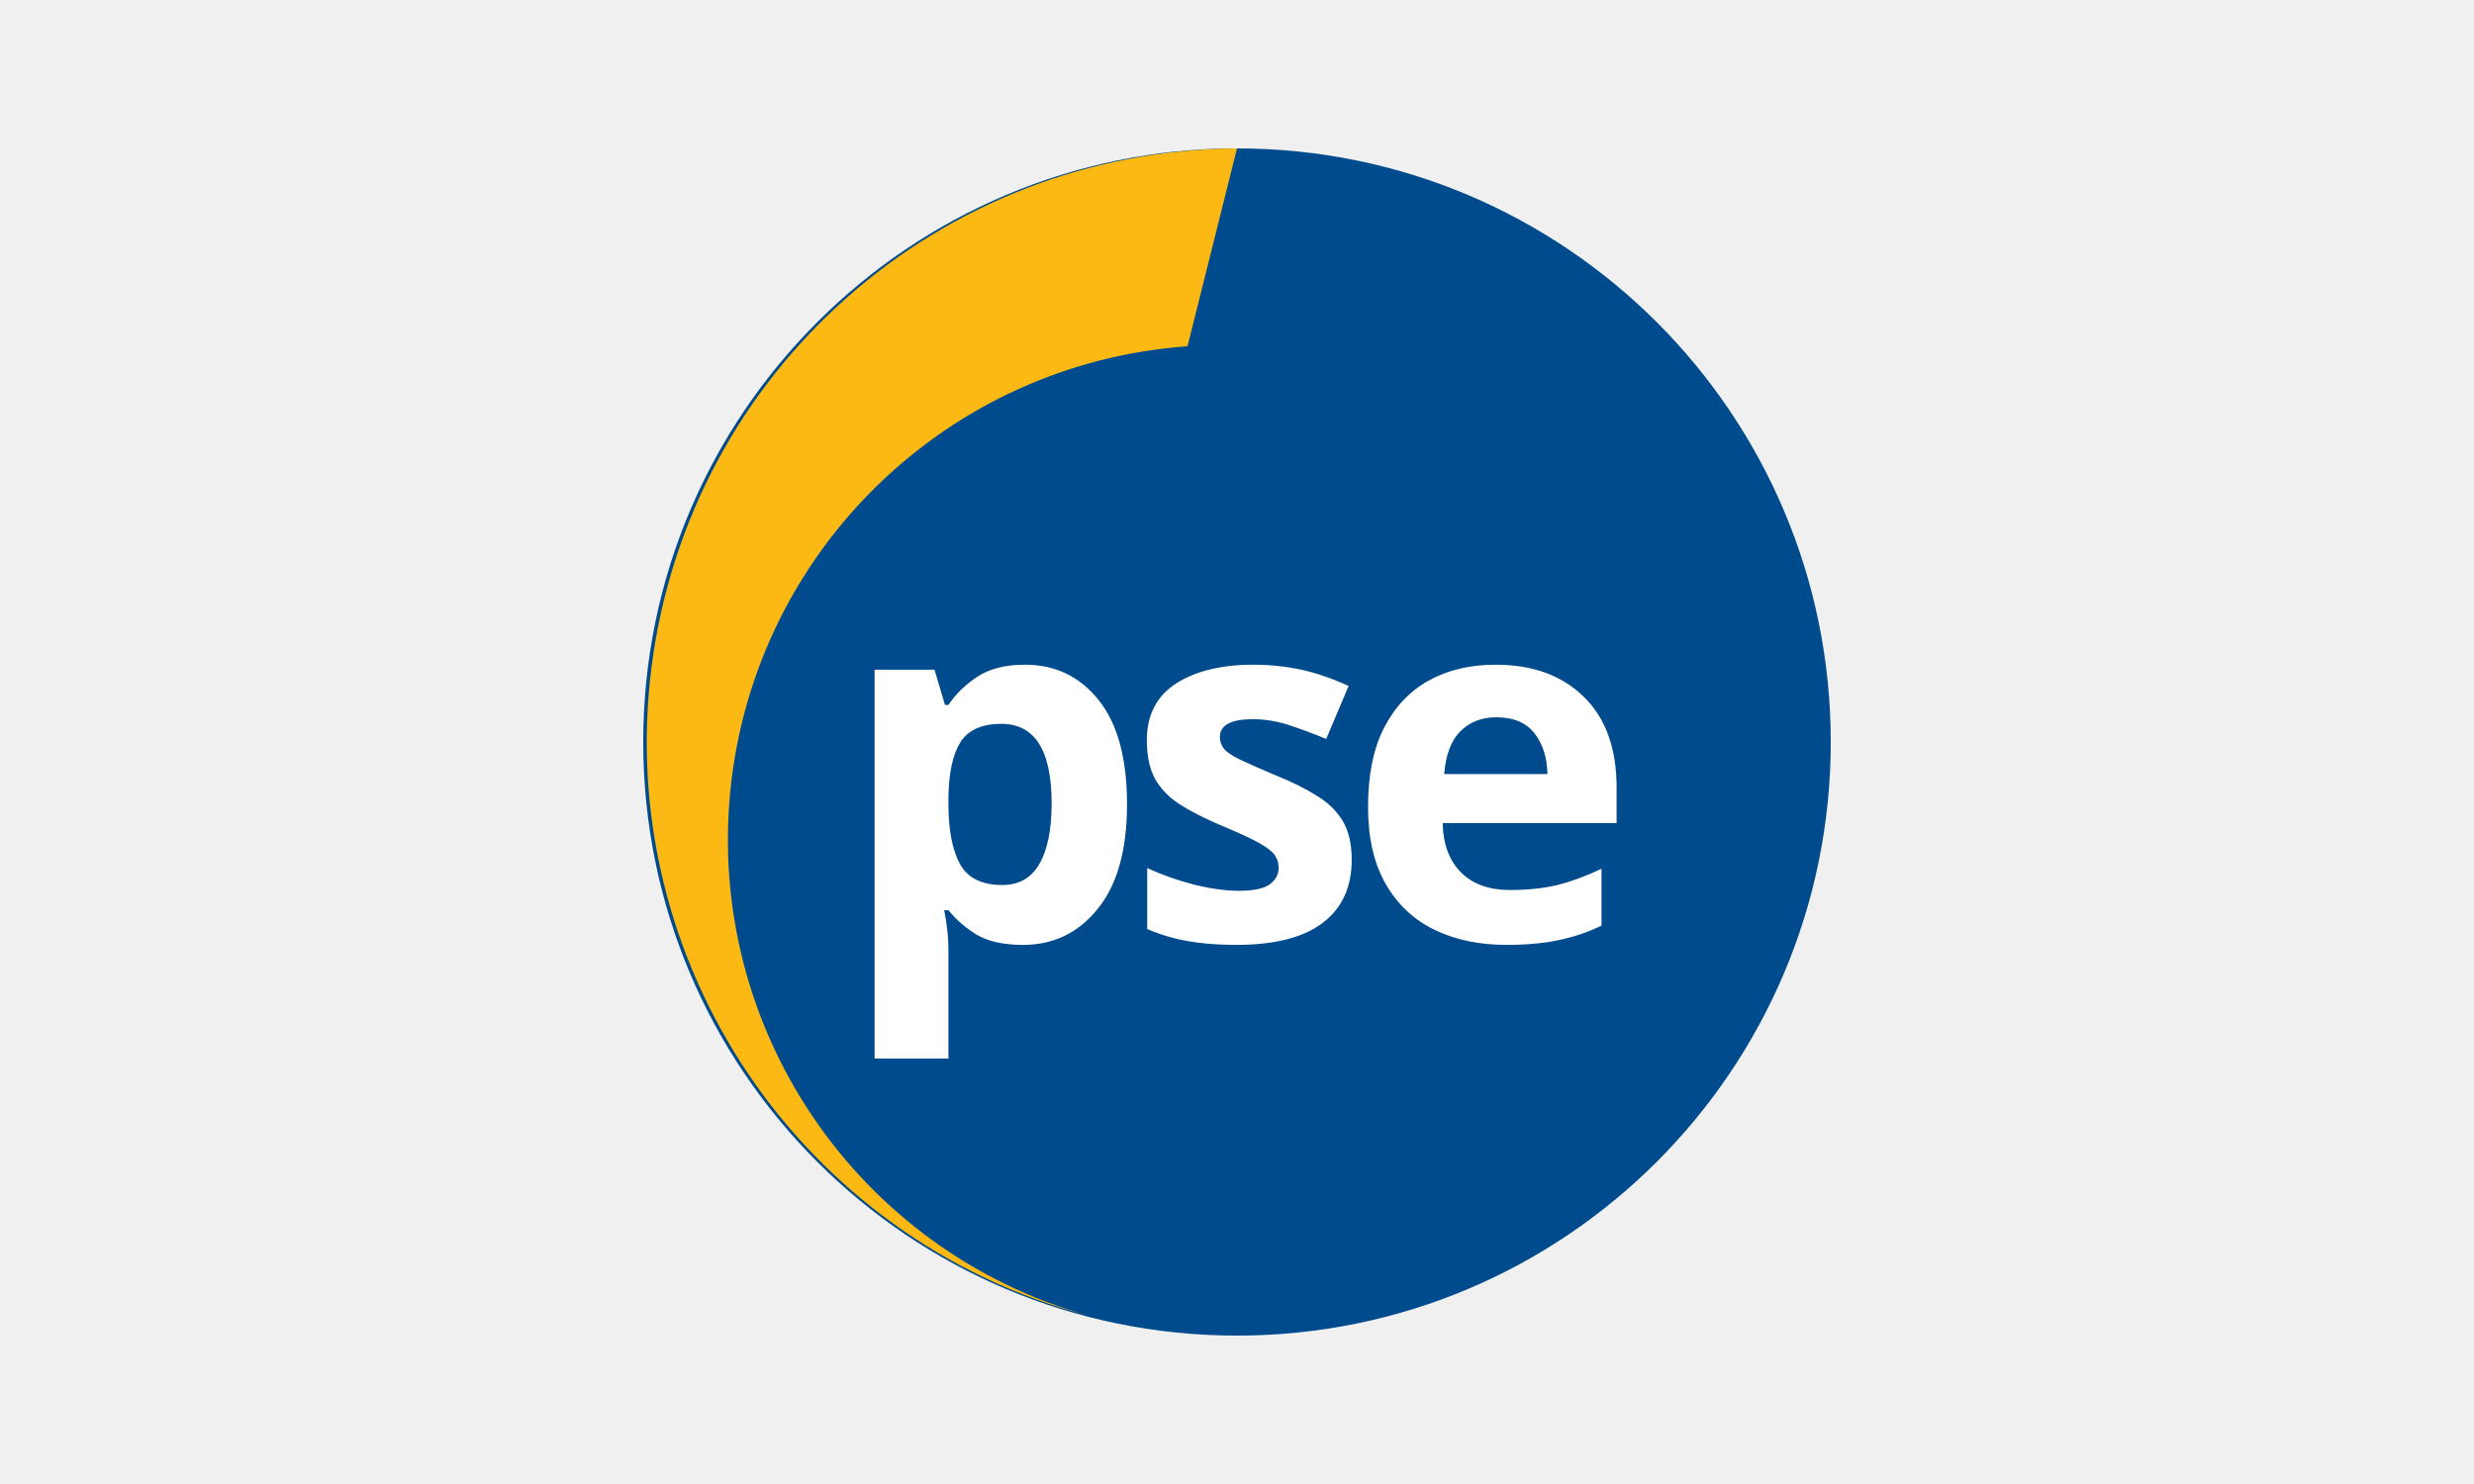
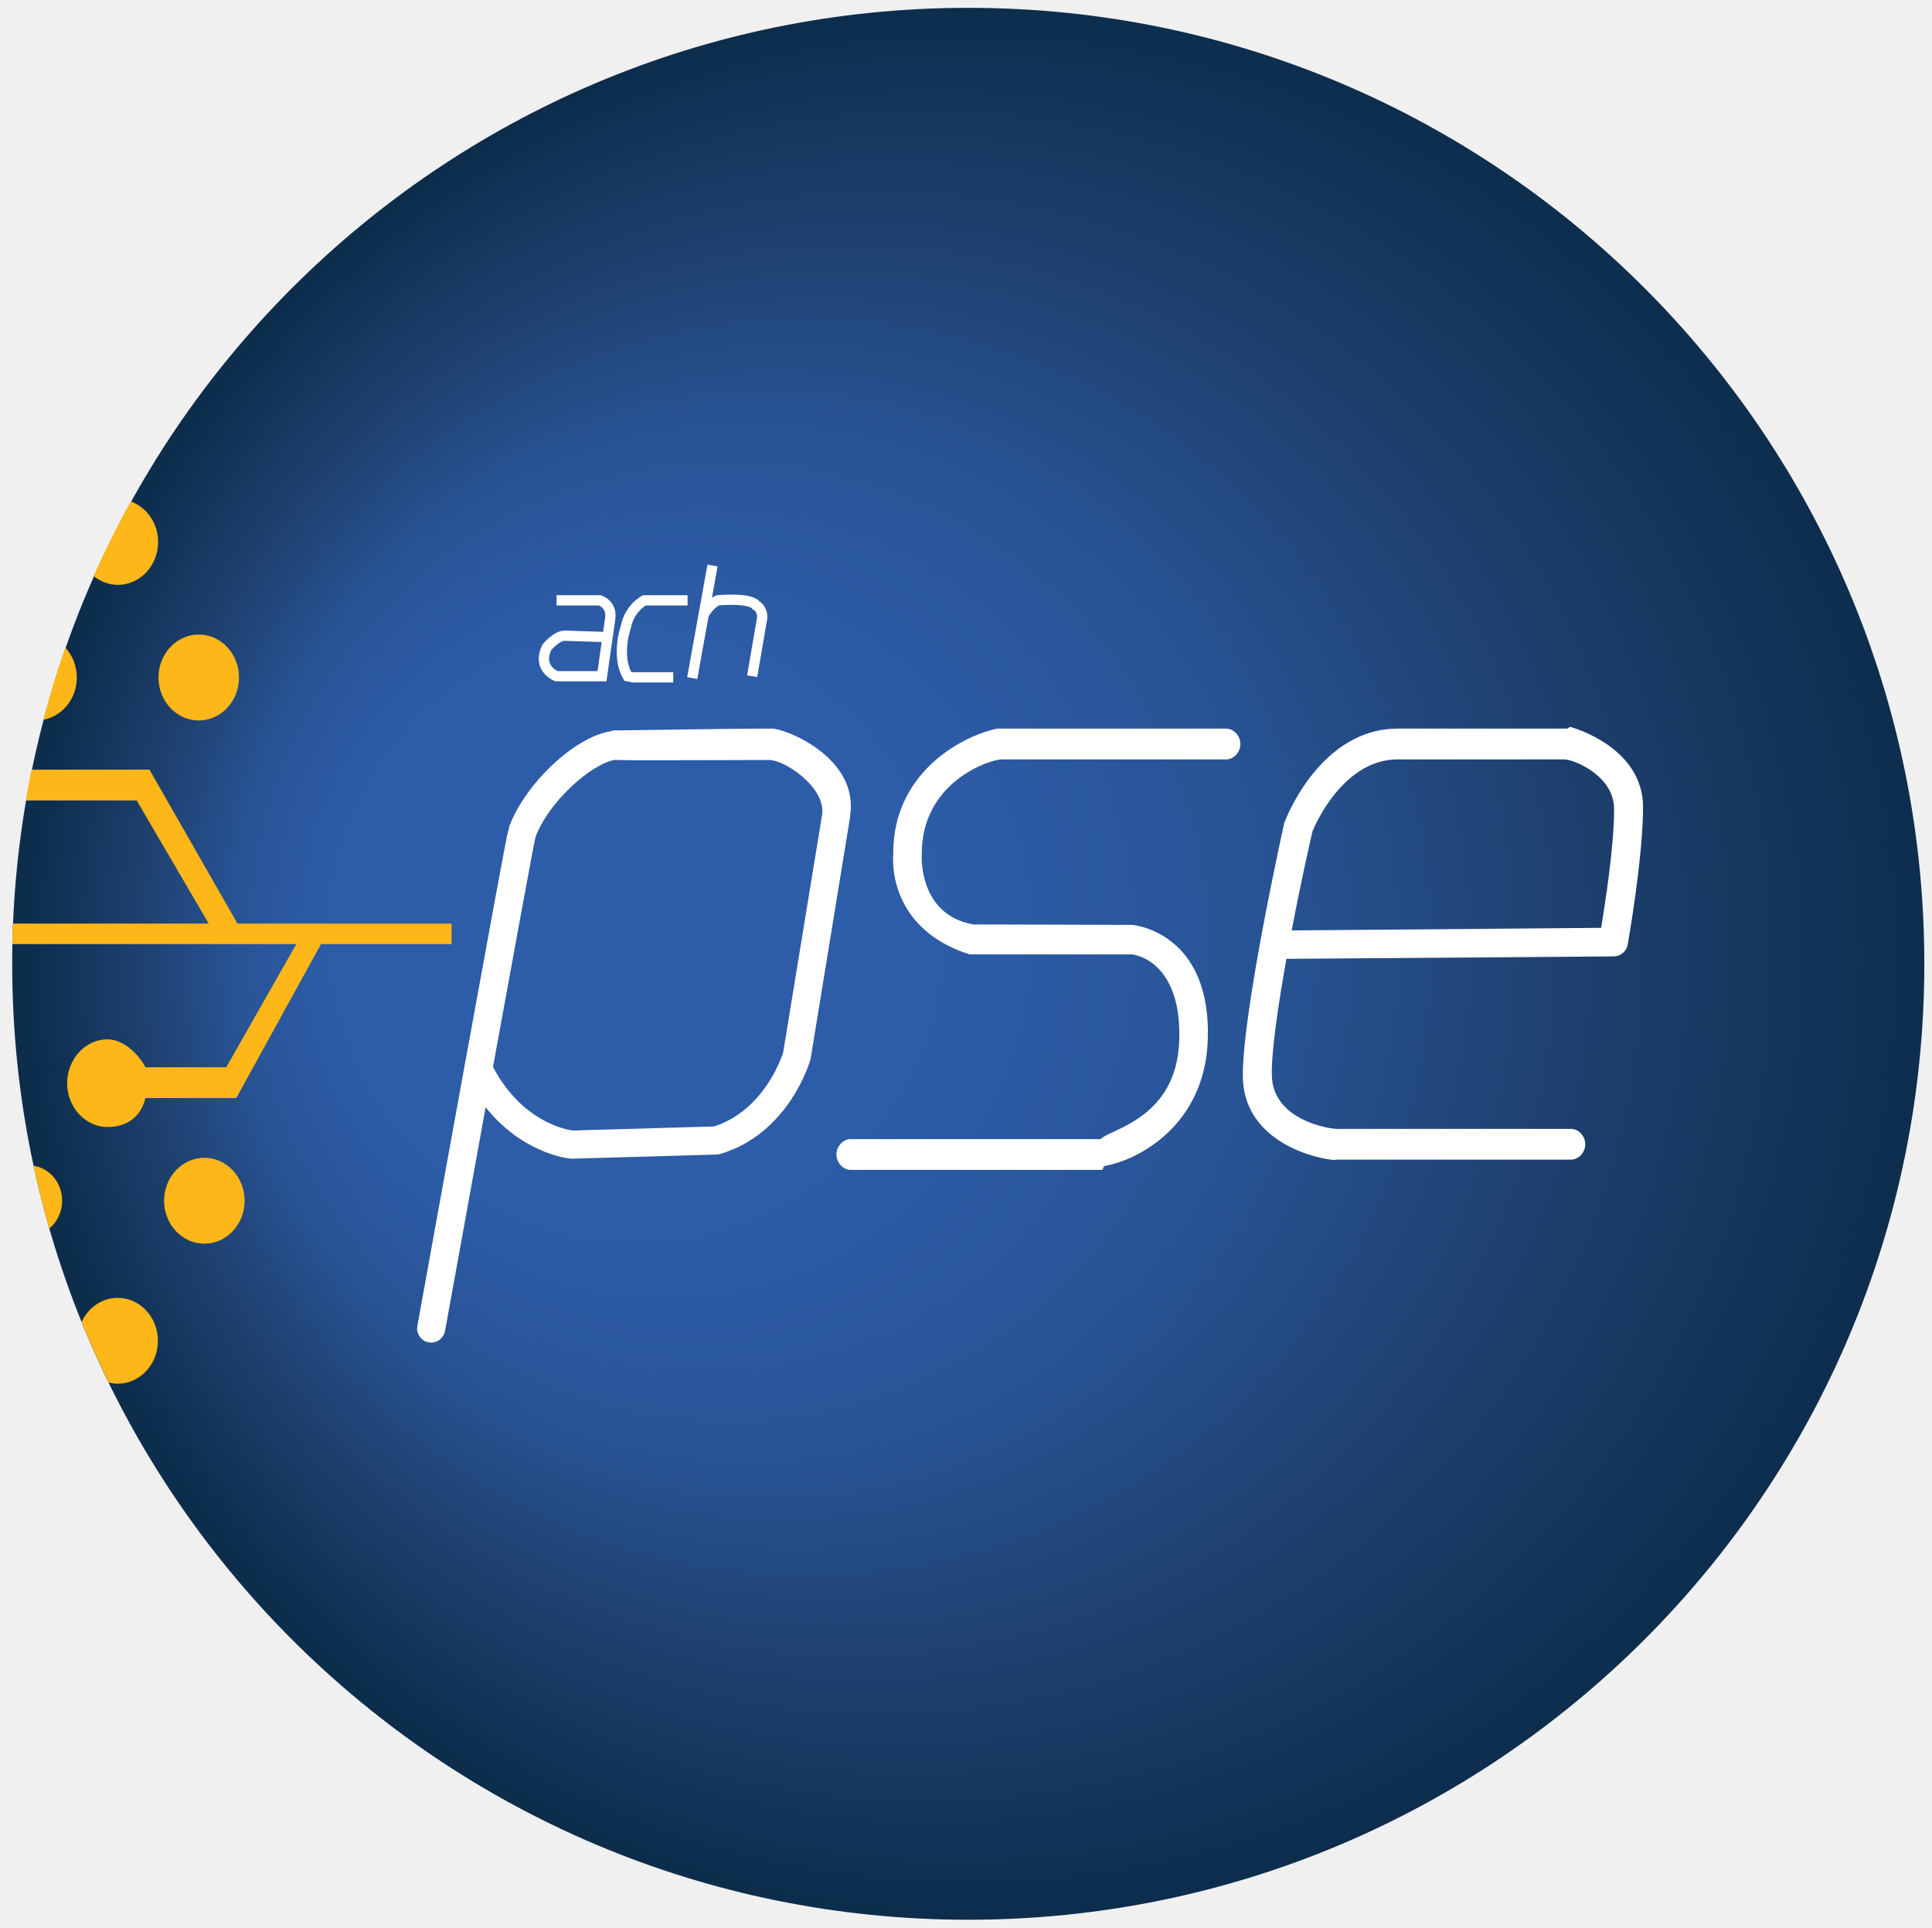
- <svg xmlns="http://www.w3.org/2000/svg" viewBox="0 0 100 60" width="100" height="60">
-   <rect width="100" height="60" fill="none" />
-   <g transform="translate(20, 0)">
-     <circle cx="30" cy="30" r="24" fill="#004b8d" />
-     <path d="M 30,6 A 24,24 0 0,0 24,53.2 A 20,20 0 0,1 28,14 Z" fill="#FDB913" />
-     <text x="30" y="38" font-family="'Sora', sans-serif" font-size="20" font-weight="800" fill="#FFFFFF" text-anchor="middle" letter-spacing="-1">pse</text>
+ <svg xmlns="http://www.w3.org/2000/svg" version="1.1" id="PSE" x="0px" y="0px" viewBox="0 0 188.25 187.833" style="enable-background:new 0 0 188.25 187.833;" xml:space="preserve">
+   <style type="text/css">
+ 	.st0{fill:url(#Circle_2_);}
+ 	.st1{fill:#FFFFFF;}
+ 	.st2{fill:#FDB718;}
+ 	.st3{fill:none;stroke:#FFFFFF;stroke-miterlimit:10;}
+ </style>
+   <radialGradient id="Circle_2_" cx="96.011" cy="357.583" r="93.155" fx="45.827" fy="353.899" gradientTransform="matrix(1 0 0 1 0 -264)" gradientUnits="userSpaceOnUse">
+     <stop offset="0.316" style="stop-color:#2D5CA8" />
+     <stop offset="0.531" style="stop-color:#285496" />
+     <stop offset="0.729" style="stop-color:#1F4272" />
+     <stop offset="1" style="stop-color:#0D2D4D" />
+   </radialGradient>
+   <ellipse id="Circle_1_" class="st0" cx="94.345" cy="93.917" rx="93.157" ry="93.153" />
+   <g id="PSE_1_">
+     <path class="st1" d="M119.47,71H97.417c-0.099,0-0.198-0.014-0.295,0.006C93.613,71.767,87,75.354,87.034,83.188   C86.852,86.202,88.172,91,94.475,93c0.019,0,15.72,0,15.72,0c0.696,0,4.989,0.982,4.704,8.47c-0.288,7.549-6.724,8.53-7.65,9.53   H82.891c-0.768,0-1.391,0.732-1.391,1.5s0.623,1.5,1.391,1.5h24.492c0.079,0,0.157-0.366,0.235-0.38   c3.344-0.572,9.749-4.002,10.062-12.207c0.404-10.611-7.273-11.281-7.351-11.286c0.011-0.003-15.516-0.045-15.516-0.045   c-5.301-0.97-5.015-6.598-4.999-6.843c0.002-0.034,0.003,0.054,0.003,0.02C89.76,76.152,96.514,74,97.581,74h21.89   c0.768,0,1.391-0.732,1.391-1.5C120.861,71.732,120.238,71,119.47,71z" />
+     <path class="st1" d="M153.047,70.843C152.92,70.807,152.788,71,152.656,71h-16.478c-7.459,0-10.828,8.637-10.967,9.014   c-0.023,0.061-0.04,0.016-0.055,0.08c-0.171,0.773-4.187,18.937-4.052,24.934c0.129,5.642,5.875,7.693,8.895,8.016   c0.05,0.006,0.1-0.043,0.151-0.043h22.908c0.778,0,1.41-0.722,1.41-1.5s-0.631-1.5-1.41-1.5h-22.822   c-0.717,0-6.212-0.838-6.311-5.205c-0.053-2.344,0.614-6.83,1.418-11.362l31.881-0.238c0.68-0.005,1.26-0.482,1.377-1.153   c0.062-0.35,1.494-8.503,1.494-13.392C160.094,72.834,153.335,70.927,153.047,70.843z M156.014,90.414l-30.154,0.252   c0.926-4.913,1.868-8.94,2.027-9.663c0.322-0.805,3.088-7.004,8.291-7.004h16.255c0.88,0,4.842,1.556,4.842,4.853   C157.275,82.457,156.409,87.958,156.014,90.414z" />
+     <path class="st1" d="M82.84,79.444C83.667,73.817,76.56,71,75.23,71c-0.002,0-0.004,0-0.004,0c-5.739,0-14.433,0.197-15.34,0.166   c-0.121-0.013-0.246,0.067-0.372,0.086c-3.554,0.566-8.38,5.143-9.93,9.377l0.024,0.029c-0.155,0.472-0.291,1.2-0.498,2.294   c-0.251,1.323-0.602,3.218-1.021,5.485c-0.836,4.53-1.939,10.573-3.039,16.613c-2.2,12.079-4.384,24.158-4.384,24.158   c-0.135,0.745,0.36,1.459,1.105,1.594c0.082,0.015,0.164,0.023,0.245,0.023c0.65,0,1.228-0.464,1.347-1.128   c0.924-5.106,2.439-13.468,3.957-21.805c3.579,4.515,8.031,4.989,8.254,5.01c0.055,0.006,0.11,0.01,0.167,0.005l14.091-0.403   c0.121-0.003,0.239-0.022,0.354-0.057c6.685-2.005,8.695-8.903,8.778-9.196c0.013-0.049,0.025-0.099,0.033-0.15l3.825-23.429   C82.832,79.622,82.833,79.494,82.84,79.444z M80.104,79.391l-3.797,23.176c-0.198,0.621-1.944,5.659-6.739,7.201l-13.8,0.394   c-0.636-0.089-4.942-0.881-7.732-6.195c2.032-11.153,3.898-21.318,4.139-22.397c1.279-3.436,5.416-7.128,7.737-7.525   c0.526,0.032,1.245,0.033,2.24,0.035c1.453,0.002,3.394,0.001,5.333-0.003c3.213-0.005,6.424-0.016,7.429-0.02   C76.542,74.045,80.5,76.808,80.104,79.391z" />
+   </g>
+   <g id="Figures">
+     <ellipse class="st2" cx="19.366" cy="66.019" rx="3.923" ry="4.185" />
+     <path class="st2" d="M15.405,52.808c0-1.839-1.119-3.384-2.665-3.945c-1.306,2.363-2.513,4.789-3.614,7.272   c0.658,0.531,1.468,0.858,2.356,0.858C13.649,56.993,15.405,55.119,15.405,52.808z" />
+     <path class="st2" d="M7.484,66.019c0-1.135-0.427-2.162-1.115-2.916c-0.806,2.304-1.525,4.648-2.151,7.03   C6.07,69.798,7.484,68.09,7.484,66.019z" />
+     <ellipse class="st2" cx="19.913" cy="117.005" rx="3.923" ry="4.185" />
+     <path class="st2" d="M6.055,117.005c0-1.745-1.215-3.174-2.79-3.412c0.446,2.067,0.957,4.11,1.538,6.124   C5.56,119.083,6.055,118.11,6.055,117.005z" />
+     <path class="st2" d="M15.387,130.652c0-2.311-1.756-4.185-3.923-4.185c-1.547,0-2.871,0.963-3.51,2.35   c0.812,2.004,1.69,3.974,2.635,5.906c0.282,0.069,0.573,0.113,0.875,0.113C13.63,134.837,15.387,132.963,15.387,130.652z" />
+     <path class="st2" d="M22.046,104h-7.867c-0.51-1-1.971-2.721-3.715-2.721c-2.167,0-3.923,1.964-3.923,4.275   c0,2.311,1.756,4.266,3.923,4.266c1.744,0,3.205-0.821,3.715-2.821h6.44h2.217h0.188l8.251-15H44v-2H23.14l-8.575-15h-0.598H11.76   H3.076c-0.204,0.994-0.388,1.995-0.561,3h10.803l7.018,12H1.25c-0.027,0.665-0.049,1.331-0.062,2H28.87L22.046,104z" />
+   </g>
+   <g id="ach_1_">
+     <path class="st3" d="M54.233,58.499h4.206c0,0,1.233,0.363,1.015,1.813l-0.798,5.584h-4.424c0,0-1.958-0.725-0.943-2.828   c0,0,0.925-1.124,1.741-1.124l4.052,0.136" />
+     <path class="st3" d="M66.997,58.499H62.79c0,0-1.45,0.725-1.813,2.611c0,0-0.979,2.756,0.181,4.786l0.49,0.109H65.6" />
+     <polyline class="st3" points="69.426,55.108 68.815,58.499 67.45,66.077  " />
+     <path class="st3" d="M68.561,59.91c0,0,0.503-0.995,1.373-1.412c0,0,3.173-0.308,3.735,0.49c0,0,0.635,0.308,0.598,1.215   l-0.979,5.693" />
  </g>
</svg>
